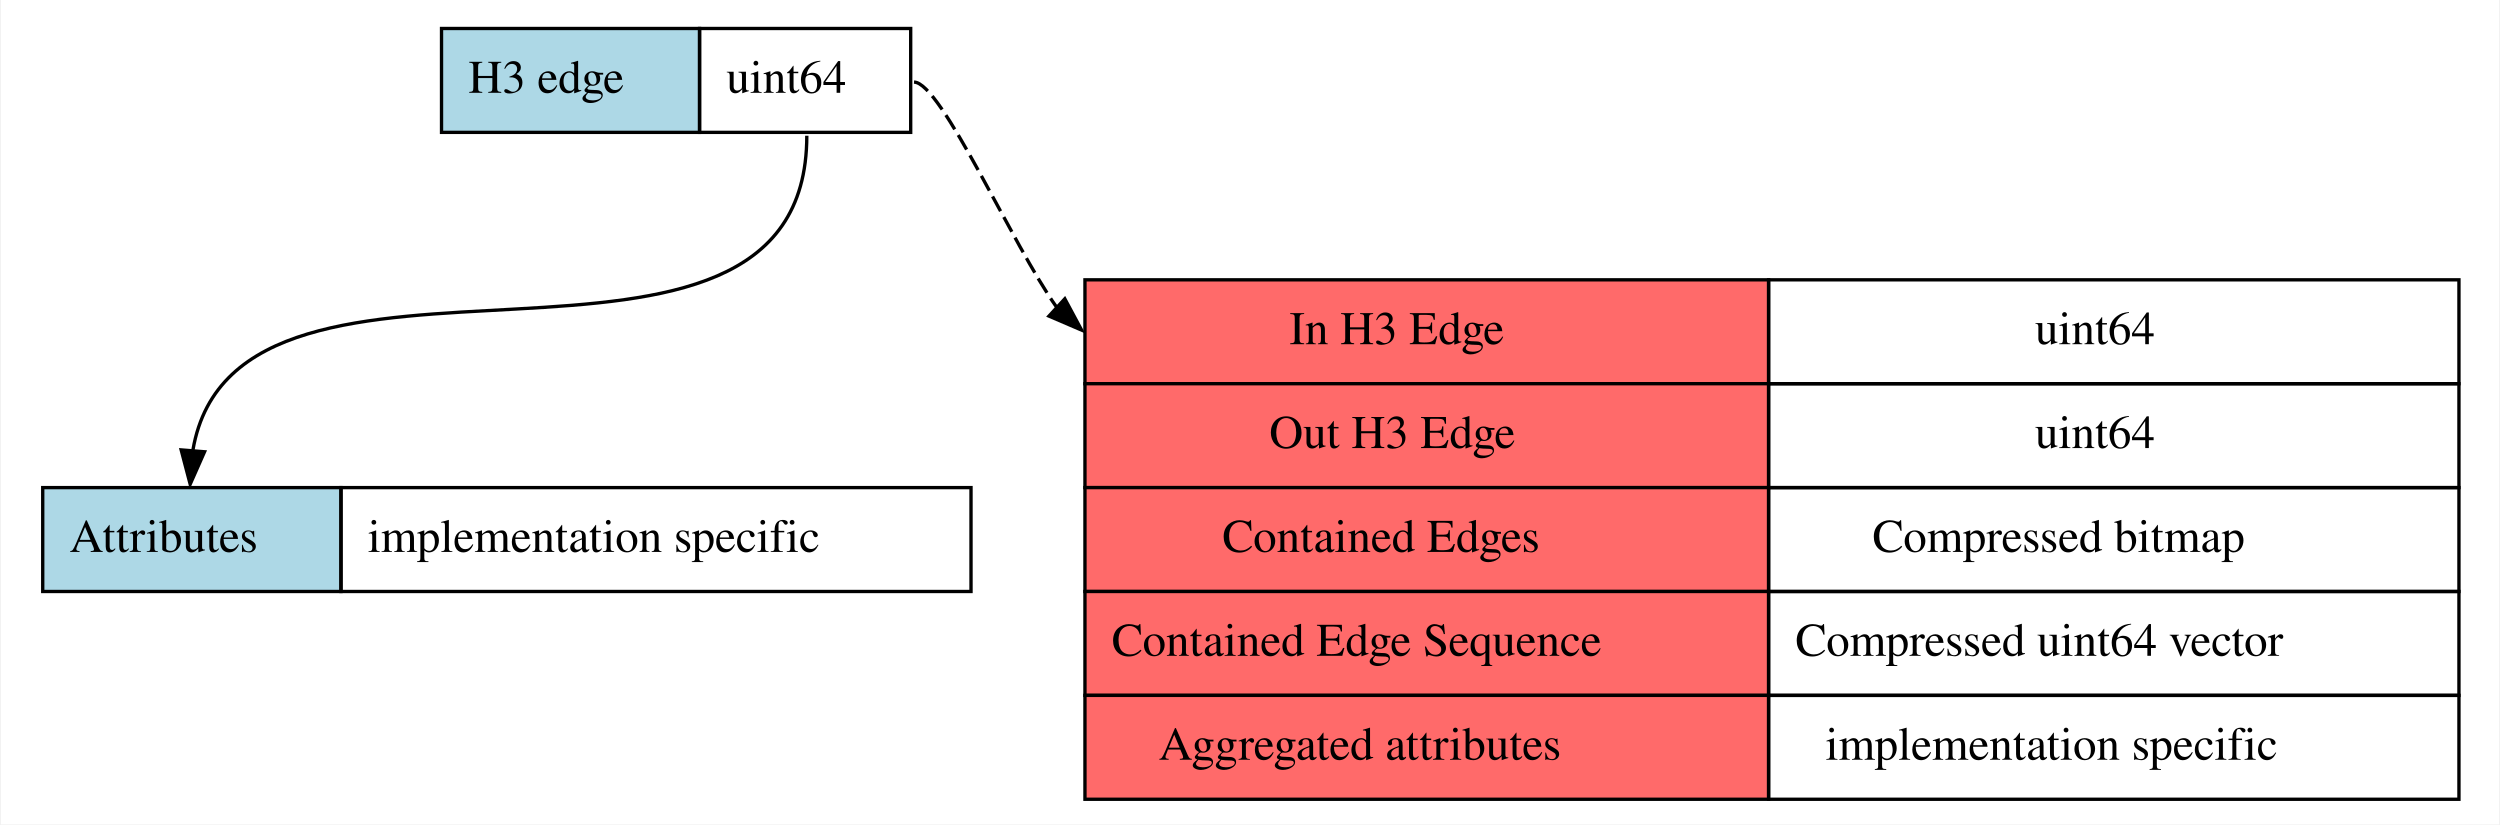
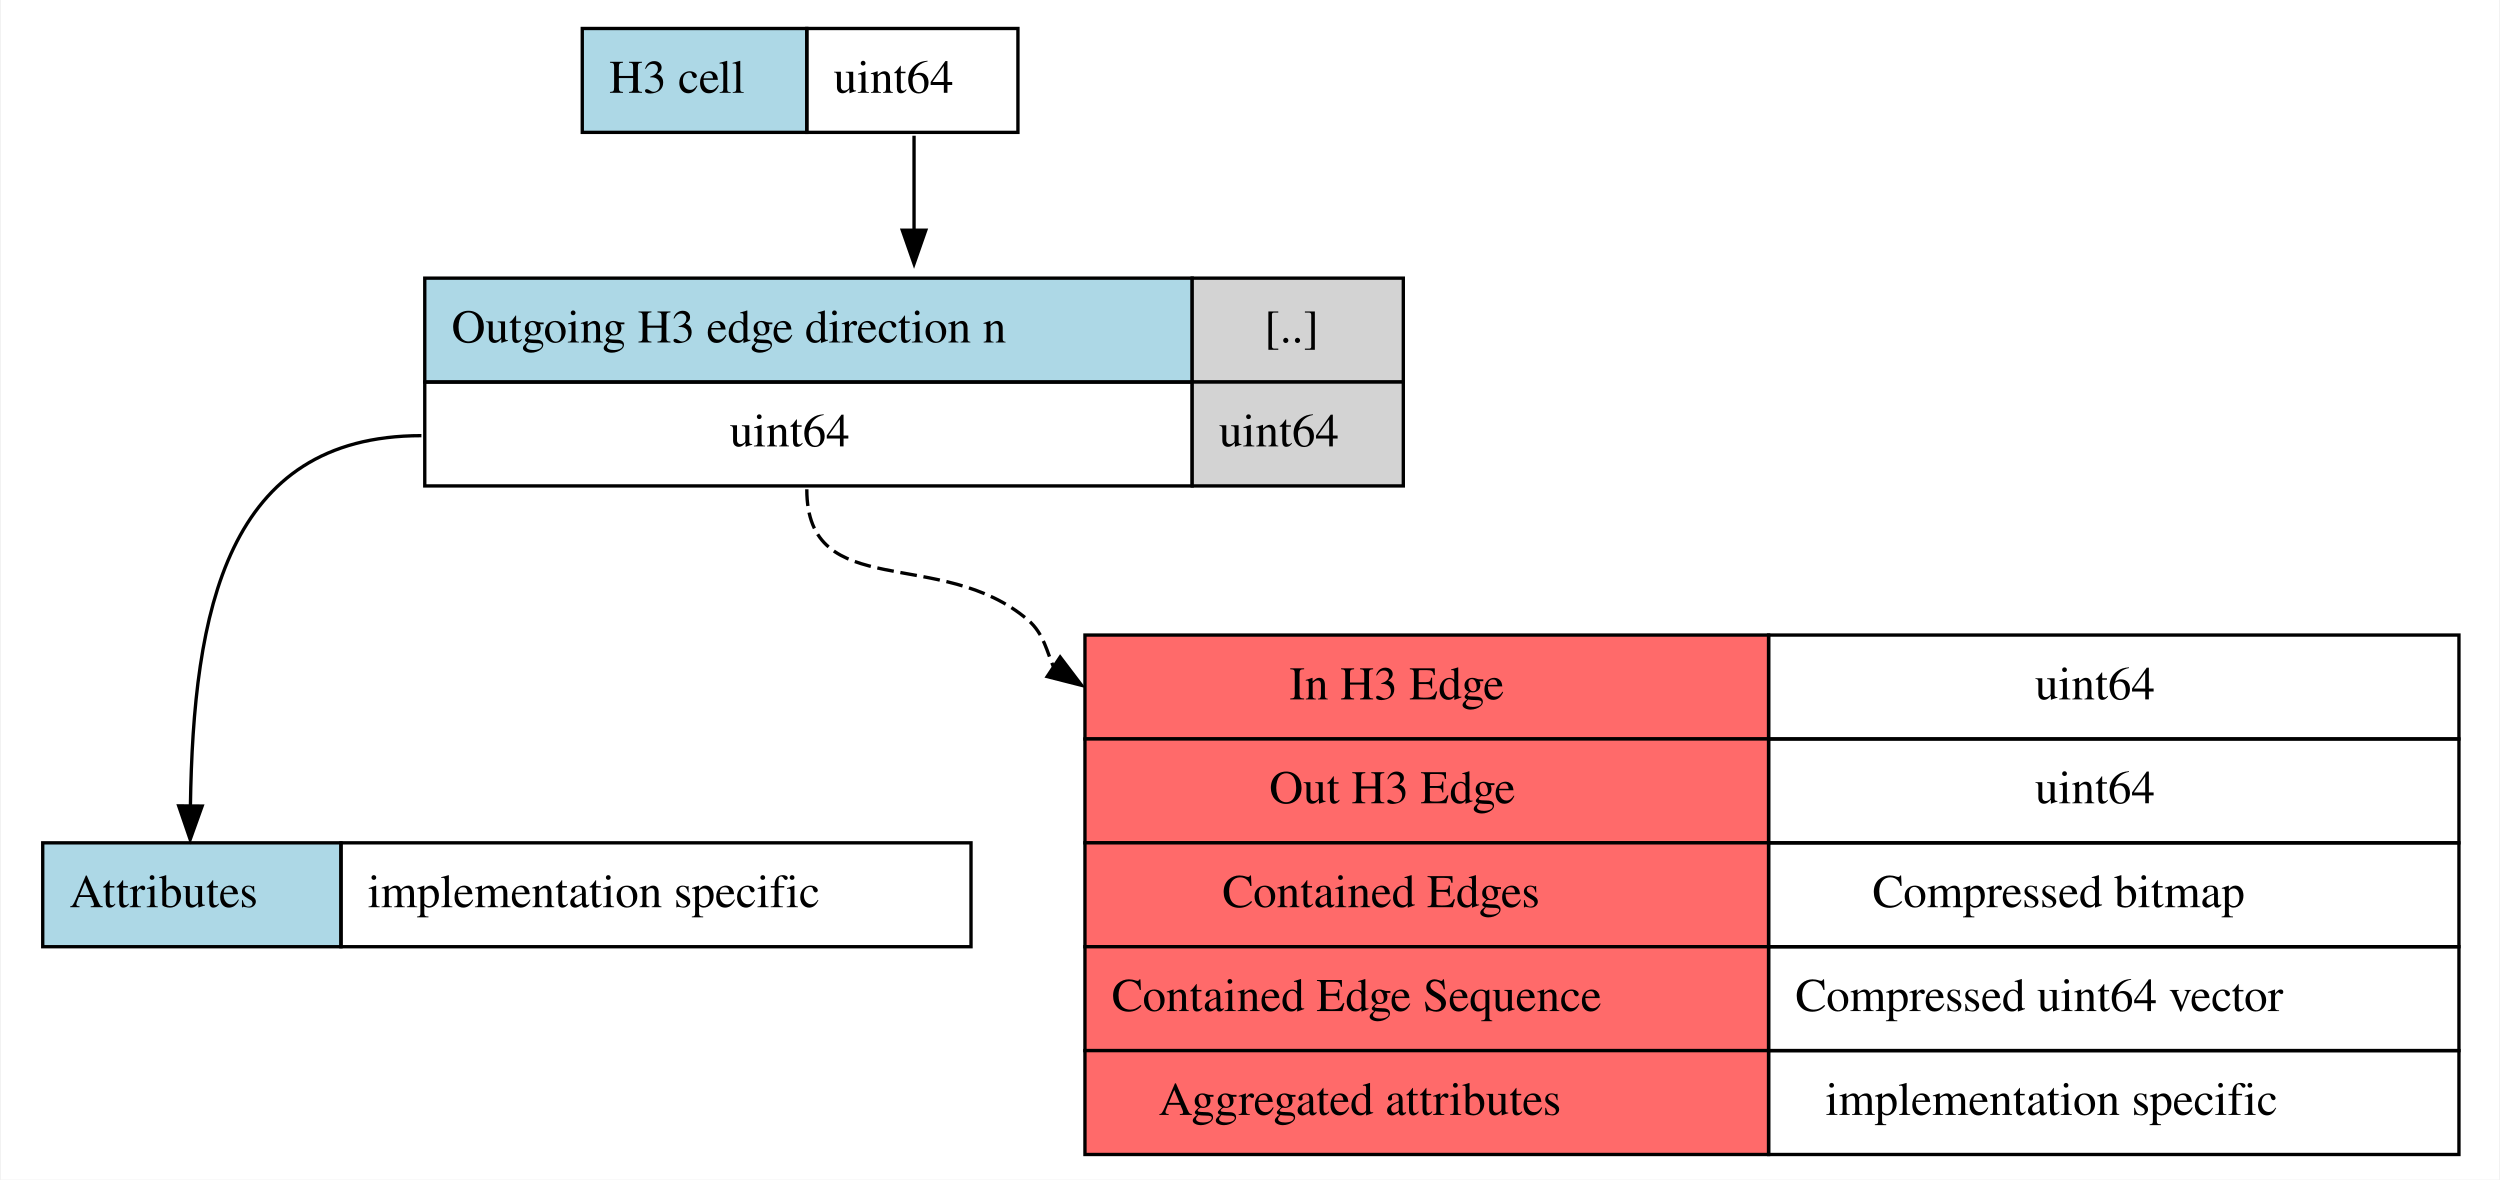
- <svg xmlns="http://www.w3.org/2000/svg" width="746pt" height="246pt" viewBox="0.00 0.00 745.50 246.00">
-   <g id="graph0" class="graph" transform="scale(1 1) rotate(0) translate(4 242)">
-     <polygon fill="white" stroke="transparent" points="-4,4 -4,-242 741.5,-242 741.5,4 -4,4" />
+ <svg xmlns="http://www.w3.org/2000/svg" width="746pt" height="352pt" viewBox="0.00 0.00 745.50 352.00">
+   <g id="graph0" class="graph" transform="scale(1 1) rotate(0) translate(4 348)">
+     <polygon fill="white" stroke="transparent" points="-4,4 -4,-348 741.5,-348 741.5,4 -4,4" />
    <g id="node1" class="node">
-       <polygon fill="lightblue" stroke="transparent" points="127.5,-202.5 127.5,-233.5 204.5,-233.5 204.5,-202.5 127.5,-202.5" />
-       <polygon fill="none" stroke="black" points="127.5,-202.5 127.5,-233.5 204.5,-233.5 204.5,-202.5 127.5,-202.5" />
-       <text text-anchor="start" x="135.5" y="-214.3" font-family="Times,serif" font-size="14.00">H3 edge</text>
-       <polygon fill="none" stroke="black" points="204.5,-202.5 204.5,-233.5 267.5,-233.5 267.5,-202.5 204.5,-202.5" />
-       <text text-anchor="start" x="212.5" y="-214.3" font-family="Times,serif" font-size="14.00">uint64</text>
+       <polygon fill="lightblue" stroke="transparent" points="169.5,-308.5 169.5,-339.5 236.5,-339.5 236.5,-308.5 169.5,-308.5" />
+       <polygon fill="none" stroke="black" points="169.5,-308.5 169.5,-339.5 236.5,-339.5 236.5,-308.5 169.5,-308.5" />
+       <text text-anchor="start" x="177.5" y="-320.3" font-family="Times,serif" font-size="14.00">H3 cell</text>
+       <polygon fill="none" stroke="black" points="236.5,-308.5 236.5,-339.5 299.5,-339.5 299.5,-308.5 236.5,-308.5" />
+       <text text-anchor="start" x="244.5" y="-320.3" font-family="Times,serif" font-size="14.00">uint64</text>
    </g>
    <g id="node2" class="node">
+       <polygon fill="lightblue" stroke="transparent" points="122.5,-234 122.5,-265 351.5,-265 351.5,-234 122.5,-234" />
+       <polygon fill="none" stroke="black" points="122.5,-234 122.5,-265 351.5,-265 351.5,-234 122.5,-234" />
+       <text text-anchor="start" x="130.5" y="-245.8" font-family="Times,serif" font-size="14.00">Outgoing H3 edge direction n</text>
+       <polygon fill="lightgray" stroke="transparent" points="351.5,-234 351.5,-265 414.5,-265 414.5,-234 351.5,-234" />
+       <polygon fill="none" stroke="black" points="351.5,-234 351.5,-265 414.5,-265 414.5,-234 351.5,-234" />
+       <text text-anchor="start" x="373" y="-245.8" font-family="Times,serif" font-size="14.00">[..]</text>
+       <polygon fill="none" stroke="black" points="122.5,-203 122.5,-234 351.5,-234 351.5,-203 122.5,-203" />
+       <text text-anchor="start" x="213.5" y="-214.8" font-family="Times,serif" font-size="14.00">uint64</text>
+       <polygon fill="lightgray" stroke="transparent" points="351.5,-203 351.5,-234 414.5,-234 414.5,-203 351.5,-203" />
+       <polygon fill="none" stroke="black" points="351.5,-203 351.5,-234 414.5,-234 414.5,-203 351.5,-203" />
+       <text text-anchor="start" x="359.5" y="-214.8" font-family="Times,serif" font-size="14.00">uint64</text>
+     </g>
+     <g id="edge1" class="edge">
+       <path fill="none" stroke="black" d="M268.5,-307.5C268.5,-298.45 268.5,-288.76 268.5,-279.5" />
+       <polygon fill="black" stroke="black" points="272,-279.3 268.5,-269.3 265,-279.3 272,-279.3" />
+     </g>
+     <g id="node3" class="node">
      <polygon fill="lightblue" stroke="transparent" points="8.5,-65.5 8.5,-96.5 97.5,-96.5 97.5,-65.5 8.5,-65.5" />
      <polygon fill="none" stroke="black" points="8.5,-65.5 8.5,-96.5 97.5,-96.5 97.5,-65.5 8.5,-65.5" />
      <text text-anchor="start" x="16.5" y="-77.3" font-family="Times,serif" font-size="14.00">Attributes</text>
      <polygon fill="none" stroke="black" points="97.5,-65.5 97.5,-96.5 285.5,-96.5 285.5,-65.5 97.5,-65.5" />
      <text text-anchor="start" x="105.5" y="-77.3" font-family="Times,serif" font-size="14.00">implementation specific</text>
    </g>
-     <g id="edge1" class="edge">
-       <path fill="none" stroke="black" d="M236.5,-201.5C236.5,-111.23 66.59,-185.16 53.32,-107.72" />
-       <polygon fill="black" stroke="black" points="56.79,-107.19 52.5,-97.5 49.81,-107.75 56.79,-107.19" />
+     <g id="edge2" class="edge">
+       <path fill="none" stroke="black" d="M121.5,-218C63.16,-218 53.46,-165.47 52.57,-107.59" />
+       <polygon fill="black" stroke="black" points="56.07,-107.47 52.5,-97.5 49.07,-107.53 56.07,-107.47" />
    </g>
-     <g id="node3" class="node">
+     <g id="node4" class="node">
      <polygon fill="#ff6a6a" stroke="transparent" points="319.5,-127.5 319.5,-158.5 523.5,-158.5 523.5,-127.5 319.5,-127.5" />
      <polygon fill="none" stroke="black" points="319.5,-127.5 319.5,-158.5 523.5,-158.5 523.5,-127.5 319.5,-127.5" />
      <text text-anchor="start" x="380.5" y="-139.3" font-family="Times,serif" font-size="14.00">In H3 Edge</text>
      <polygon fill="none" stroke="black" points="523.5,-127.5 523.5,-158.5 729.5,-158.5 729.5,-127.5 523.5,-127.5" />
      <text text-anchor="start" x="603" y="-139.3" font-family="Times,serif" font-size="14.00">uint64</text>
      <polygon fill="#ff6a6a" stroke="transparent" points="319.5,-96.5 319.5,-127.5 523.5,-127.5 523.5,-96.5 319.5,-96.5" />
      <polygon fill="none" stroke="black" points="319.5,-96.5 319.5,-127.5 523.5,-127.5 523.5,-96.5 319.5,-96.5" />
      <text text-anchor="start" x="374.5" y="-108.3" font-family="Times,serif" font-size="14.00">Out H3 Edge</text>
      <polygon fill="none" stroke="black" points="523.5,-96.5 523.5,-127.5 729.5,-127.5 729.5,-96.5 523.5,-96.5" />
      <text text-anchor="start" x="603" y="-108.3" font-family="Times,serif" font-size="14.00">uint64</text>
      <polygon fill="#ff6a6a" stroke="transparent" points="319.5,-65.5 319.5,-96.5 523.5,-96.5 523.5,-65.5 319.5,-65.5" />
      <polygon fill="none" stroke="black" points="319.5,-65.5 319.5,-96.5 523.5,-96.5 523.5,-65.5 319.5,-65.5" />
      <text text-anchor="start" x="360.5" y="-77.3" font-family="Times,serif" font-size="14.00">Contained Edges</text>
      <polygon fill="none" stroke="black" points="523.5,-65.5 523.5,-96.5 729.5,-96.5 729.5,-65.5 523.5,-65.5" />
      <text text-anchor="start" x="554.5" y="-77.3" font-family="Times,serif" font-size="14.00">Compressed bitmap</text>
      <polygon fill="#ff6a6a" stroke="transparent" points="319.5,-34.5 319.5,-65.5 523.5,-65.5 523.5,-34.5 319.5,-34.5" />
      <polygon fill="none" stroke="black" points="319.5,-34.5 319.5,-65.5 523.5,-65.5 523.5,-34.5 319.5,-34.5" />
      <text text-anchor="start" x="327.5" y="-46.3" font-family="Times,serif" font-size="14.00">Contained Edge Sequence</text>
      <polygon fill="none" stroke="black" points="523.5,-34.5 523.5,-65.5 729.5,-65.5 729.5,-34.5 523.5,-34.5" />
      <text text-anchor="start" x="531.5" y="-46.3" font-family="Times,serif" font-size="14.00">Compressed uint64 vector</text>
      <polygon fill="#ff6a6a" stroke="transparent" points="319.5,-3.5 319.5,-34.5 523.5,-34.5 523.5,-3.5 319.5,-3.5" />
      <polygon fill="none" stroke="black" points="319.5,-3.5 319.5,-34.5 523.5,-34.5 523.5,-3.5 319.5,-3.5" />
      <text text-anchor="start" x="341.5" y="-15.3" font-family="Times,serif" font-size="14.00">Aggregated attributes</text>
      <polygon fill="none" stroke="black" points="523.5,-3.5 523.5,-34.5 729.5,-34.5 729.5,-3.5 523.5,-3.5" />
      <text text-anchor="start" x="540.5" y="-15.3" font-family="Times,serif" font-size="14.00">implementation specific</text>
    </g>
-     <g id="edge2" class="edge">
-       <path fill="none" stroke="black" stroke-dasharray="5,2" d="M268.5,-217.5C276.56,-217.5 297.98,-168.65 311.05,-150.33" />
-       <polygon fill="black" stroke="black" points="313.49,-152.84 318.5,-143.5 308.76,-147.68 313.49,-152.84" />
+     <g id="edge3" class="edge">
+       <path fill="none" stroke="black" stroke-dasharray="5,2" d="M236.5,-202C236.5,-167.93 276.63,-185.18 302.5,-163 307.29,-158.9 308.2,-153.24 310.09,-149.07" />
+       <polygon fill="black" stroke="black" points="312.1,-151.94 318.5,-143.5 308.23,-146.11 312.1,-151.94" />
    </g>
  </g>
</svg>
